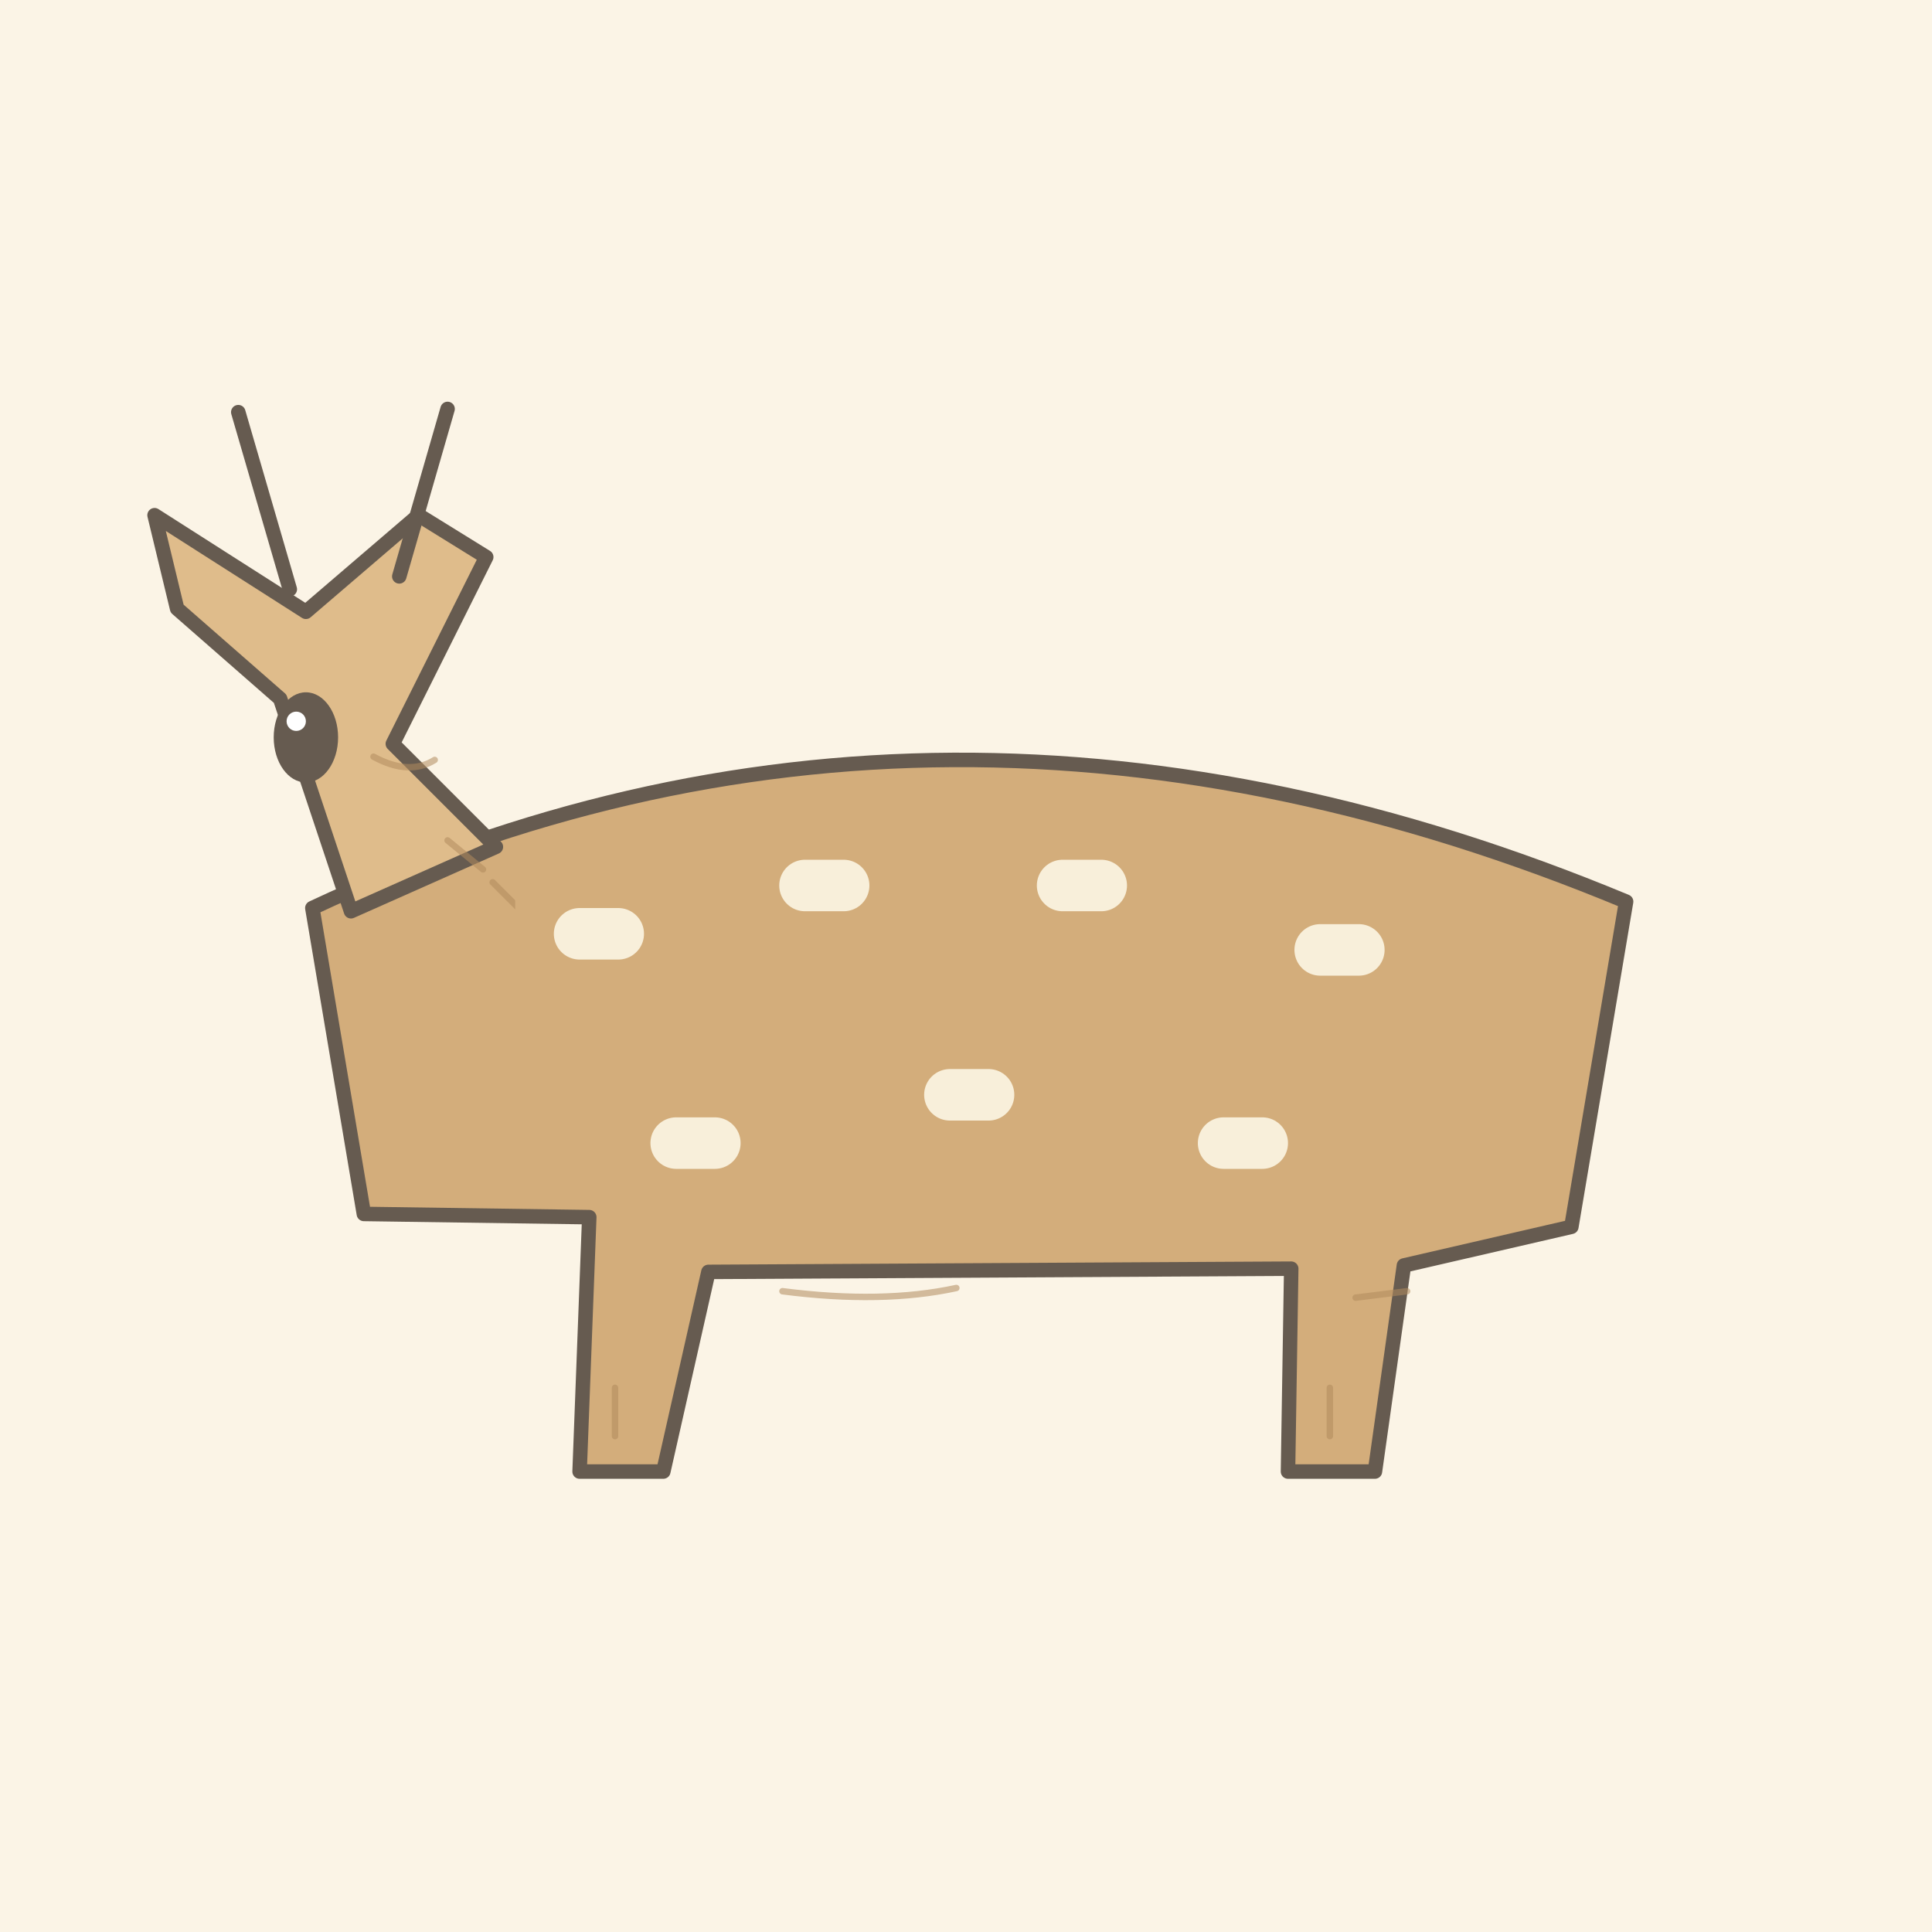
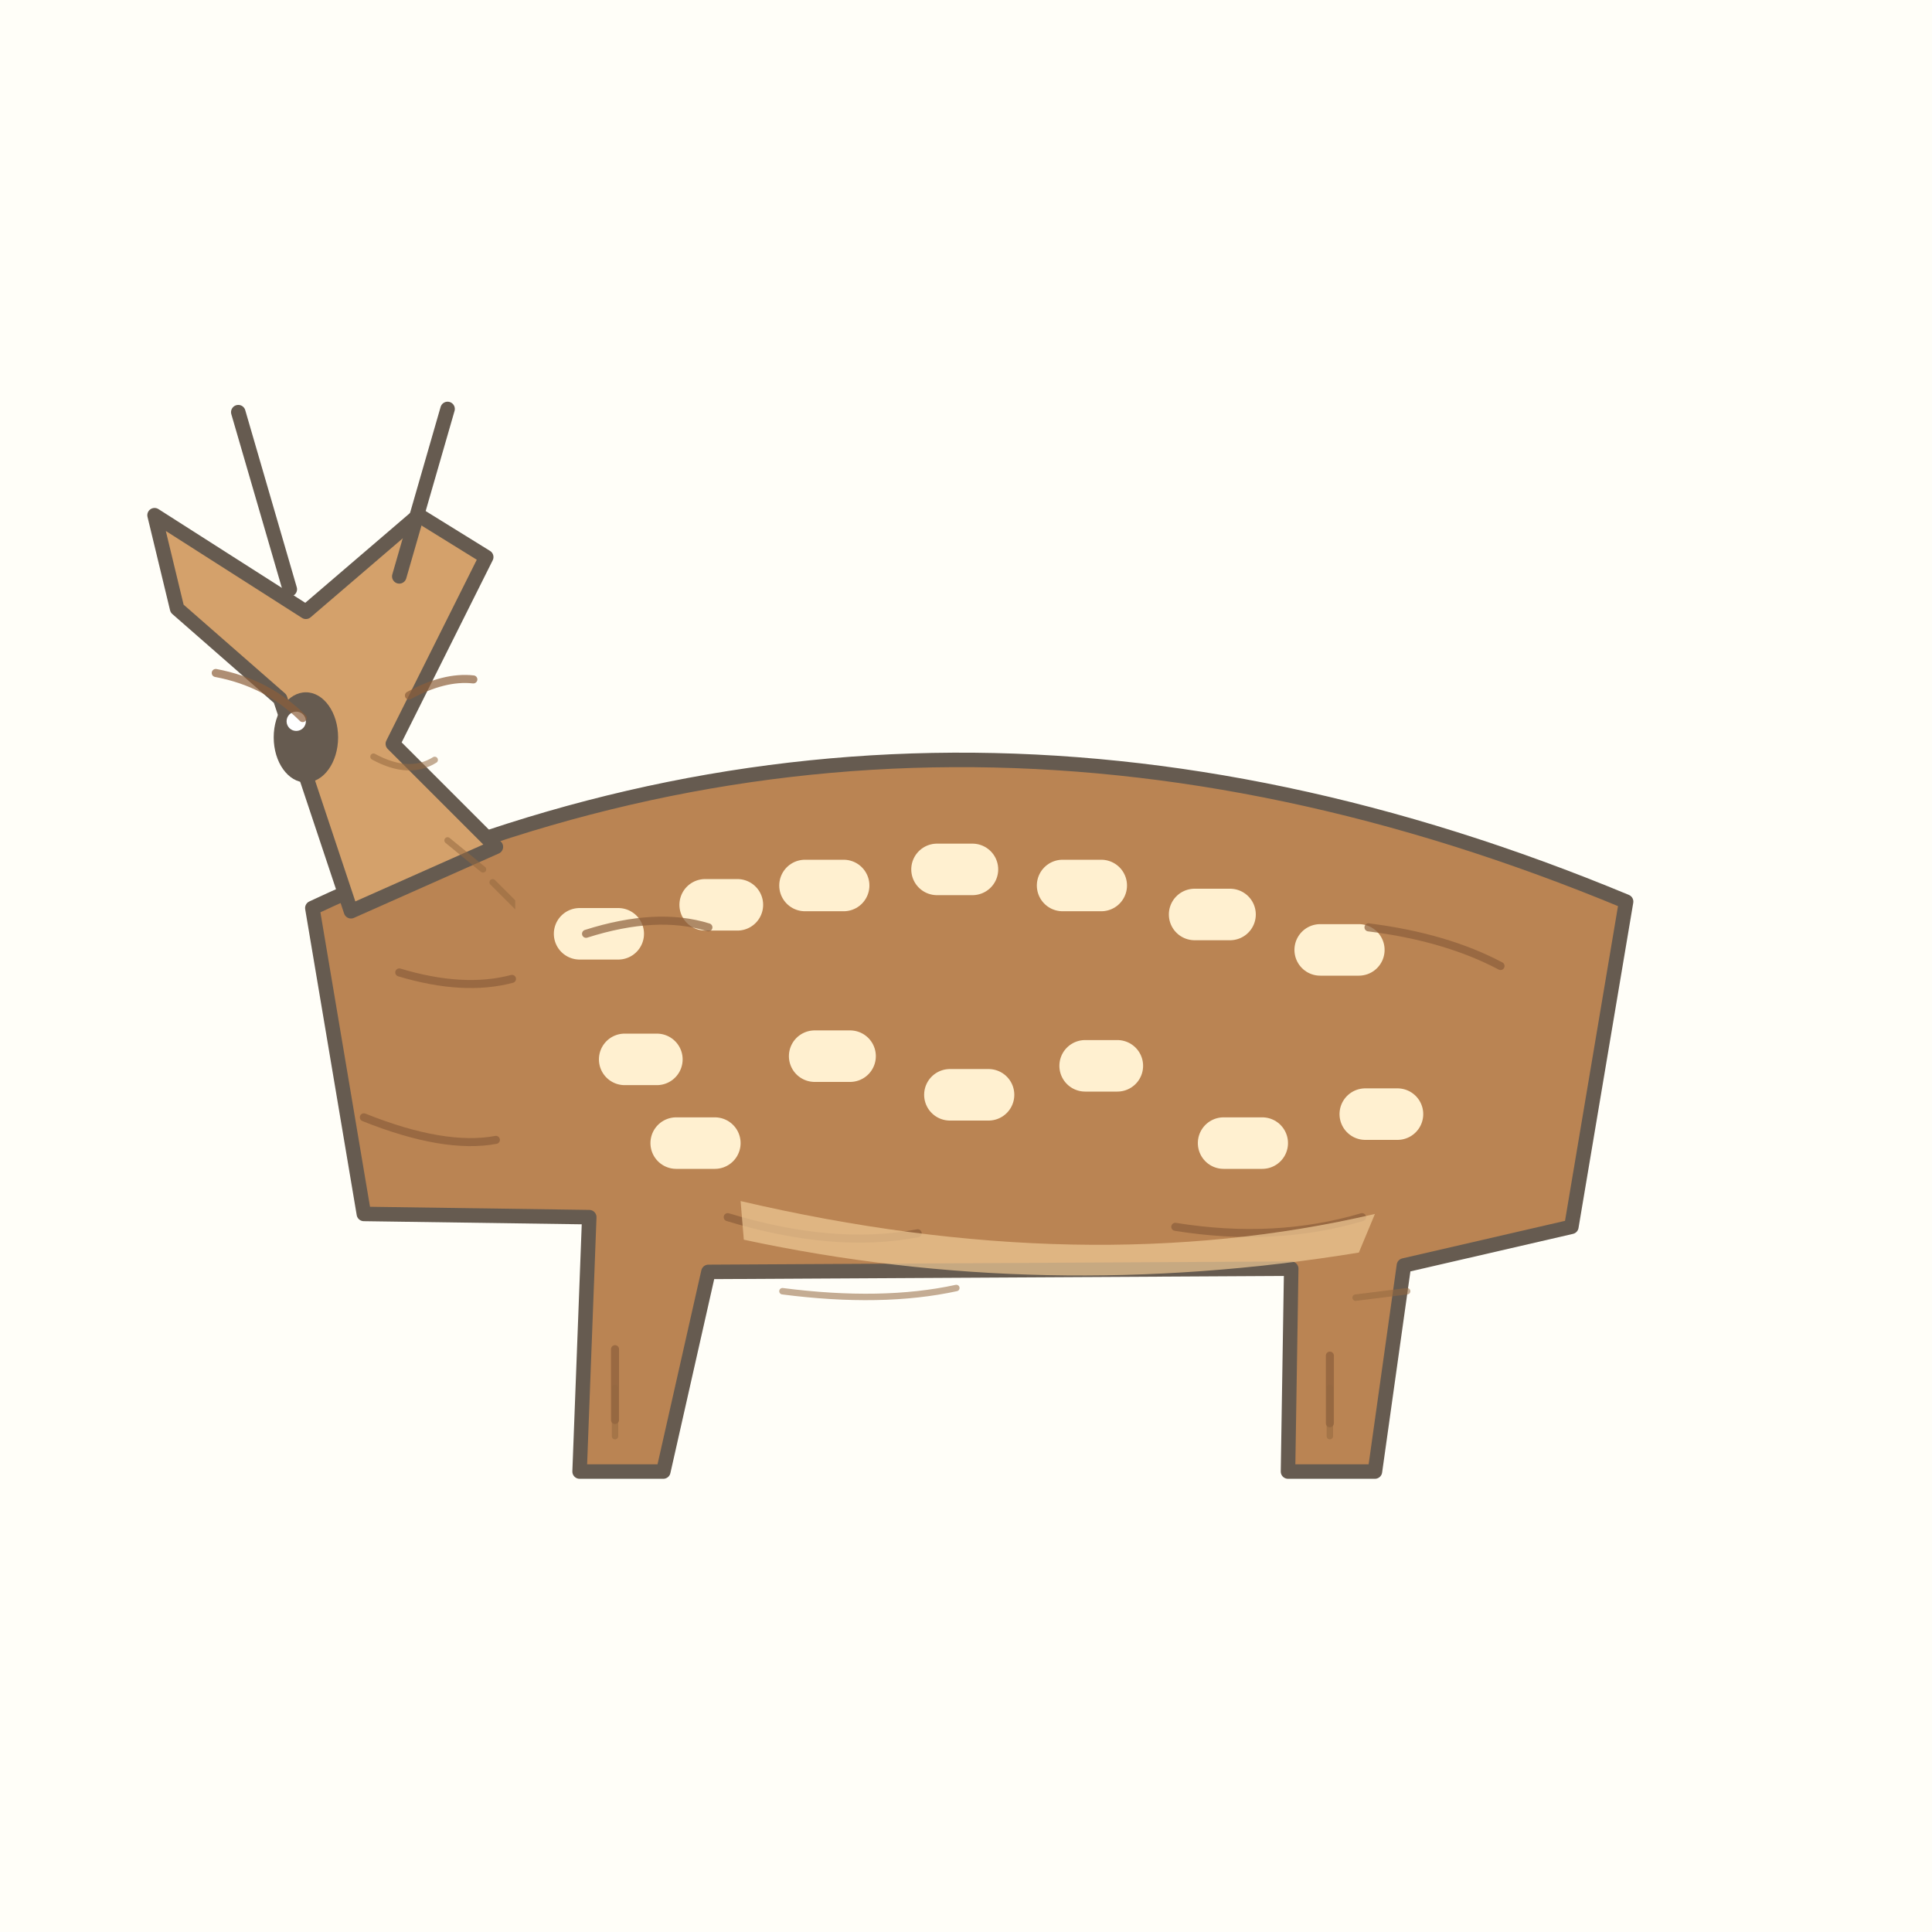
<svg xmlns="http://www.w3.org/2000/svg" width="600" height="600" viewBox="0 0 600 600" data-full-animal="deer" data-illustration="complete">
-   <rect width="600" height="600" rx="0" fill="#fbf4e6" />
+   <rect width="600" height="600" rx="0" fill="#fffef8" />
  <defs>
    <mask id="detail-mask">
      <rect width="600" height="600" fill="white" />
      <rect x="160" y="255" width="285" height="125" fill="black" />
    </mask>
  </defs>
  <g transform="translate(0 100) scale(1)">
-     <path d="M97 182Q291 91 505 180L488 281L436 293L427 357L400 357L401 294L220 295L206 357L180 357L183 278L113 277Z" fill="#d3ad7b" stroke="#665b50" stroke-width="4.5" stroke-linecap="round" stroke-linejoin="round" />
-     <path d="M109 183L87 117L55 89L48 60L95 90L130 60L151 73L122 131L154 163Z" fill="#dfbc8b" stroke="#665b50" stroke-width="4.5" stroke-linecap="round" stroke-linejoin="round" />
+     <path d="M97 182Q291 91 505 180L488 281L436 293L427 357L400 357L401 294L220 295L206 357L180 357L183 278L113 277Z" fill="#ba8453" stroke="#665b50" stroke-width="4.5" stroke-linecap="round" stroke-linejoin="round" />
+     <path d="M109 183L87 117L55 89L48 60L95 90L130 60L151 73L122 131L154 163Z" fill="#d4a16b" stroke="#665b50" stroke-width="4.5" stroke-linecap="round" stroke-linejoin="round" />
    <ellipse cx="95" cy="129" rx="10" ry="14" fill="#665b50" />
    <circle cx="92" cy="124" r="3" fill="white" />
    <path d="M90 83L74 28M124 79L139 27" fill="none" stroke="#665b50" stroke-width="4.5" stroke-linecap="round" stroke-linejoin="round" />
  </g>
  <g transform="translate(0 100) scale(1)">
-     <path d="M180 190l12 0M250 175l12 0M330 175l12 0M410 195l12 0M210 255l12 0M295 240l12 0M380 255l12 0" fill="none" stroke="#f8efda" stroke-width="16" stroke-linecap="round" />
+     <path d="M180 190l12 0M219 181l10 0M250 175l12 0M291 170l11 0M330 175l12 0M371 184l11 0M410 195l12 0M194 229l10 0M210 255l12 0M253 228l11 0M295 240l12 0M337 231l10 0M380 255l12 0M424 246l10 0" fill="none" stroke="#fff0d0" stroke-width="16" stroke-linecap="round" />
+   </g>
+   <g transform="translate(0 100)" fill="none" stroke="#8c5e3a" stroke-width="2.5" stroke-linecap="round" opacity=".7">
+     <path d="M124 202q20 6 35 2m23-14q22-7 38-2m205 0q24 3 41 12M113 247q25 10 41 7m72 24q33 10 59 5m80-2q31 5 58-3M191 319v22m222-20v21M67 109q16 3 27 14m33-7q11-6 20-5" />
+   </g>
+   <g transform="translate(0 100)" fill="#edc894" opacity=".72">
+     <path d="M230 273q107 25 197 4l-5 12q-98 16-191-4Z" />
  </g>
  <g mask="url(#detail-mask)" data-coat-details="deer">
-     <path d="M116 235q11 6 19 1M139 261l11 9M153 274l9 9M166 289l10 9M243 401q31 4 54 -1M421 403l16 -2M191 431v15M413 431v15" fill="none" stroke="#b08a5c" stroke-width="2" stroke-linecap="round" opacity=".55" />
+     <path d="M116 235q11 6 19 1M139 261l11 9M153 274l9 9M166 289l10 9M243 401q31 4 54 -1M421 403l16 -2M191 431v15M413 431v15" fill="none" stroke="#93683f" stroke-width="2" stroke-linecap="round" opacity=".55" />
  </g>
</svg>
